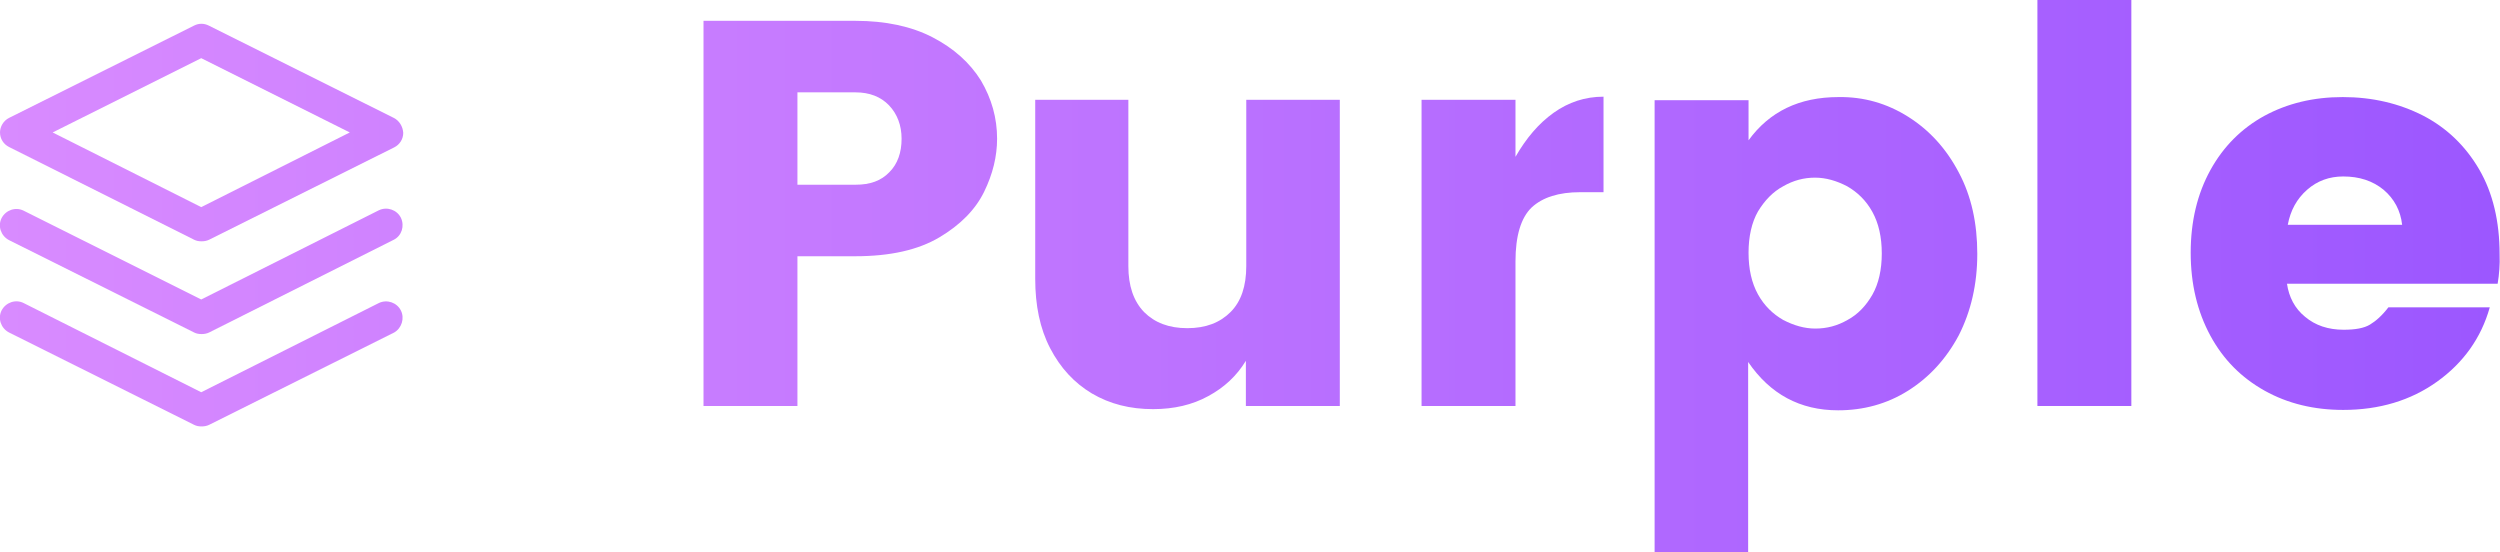
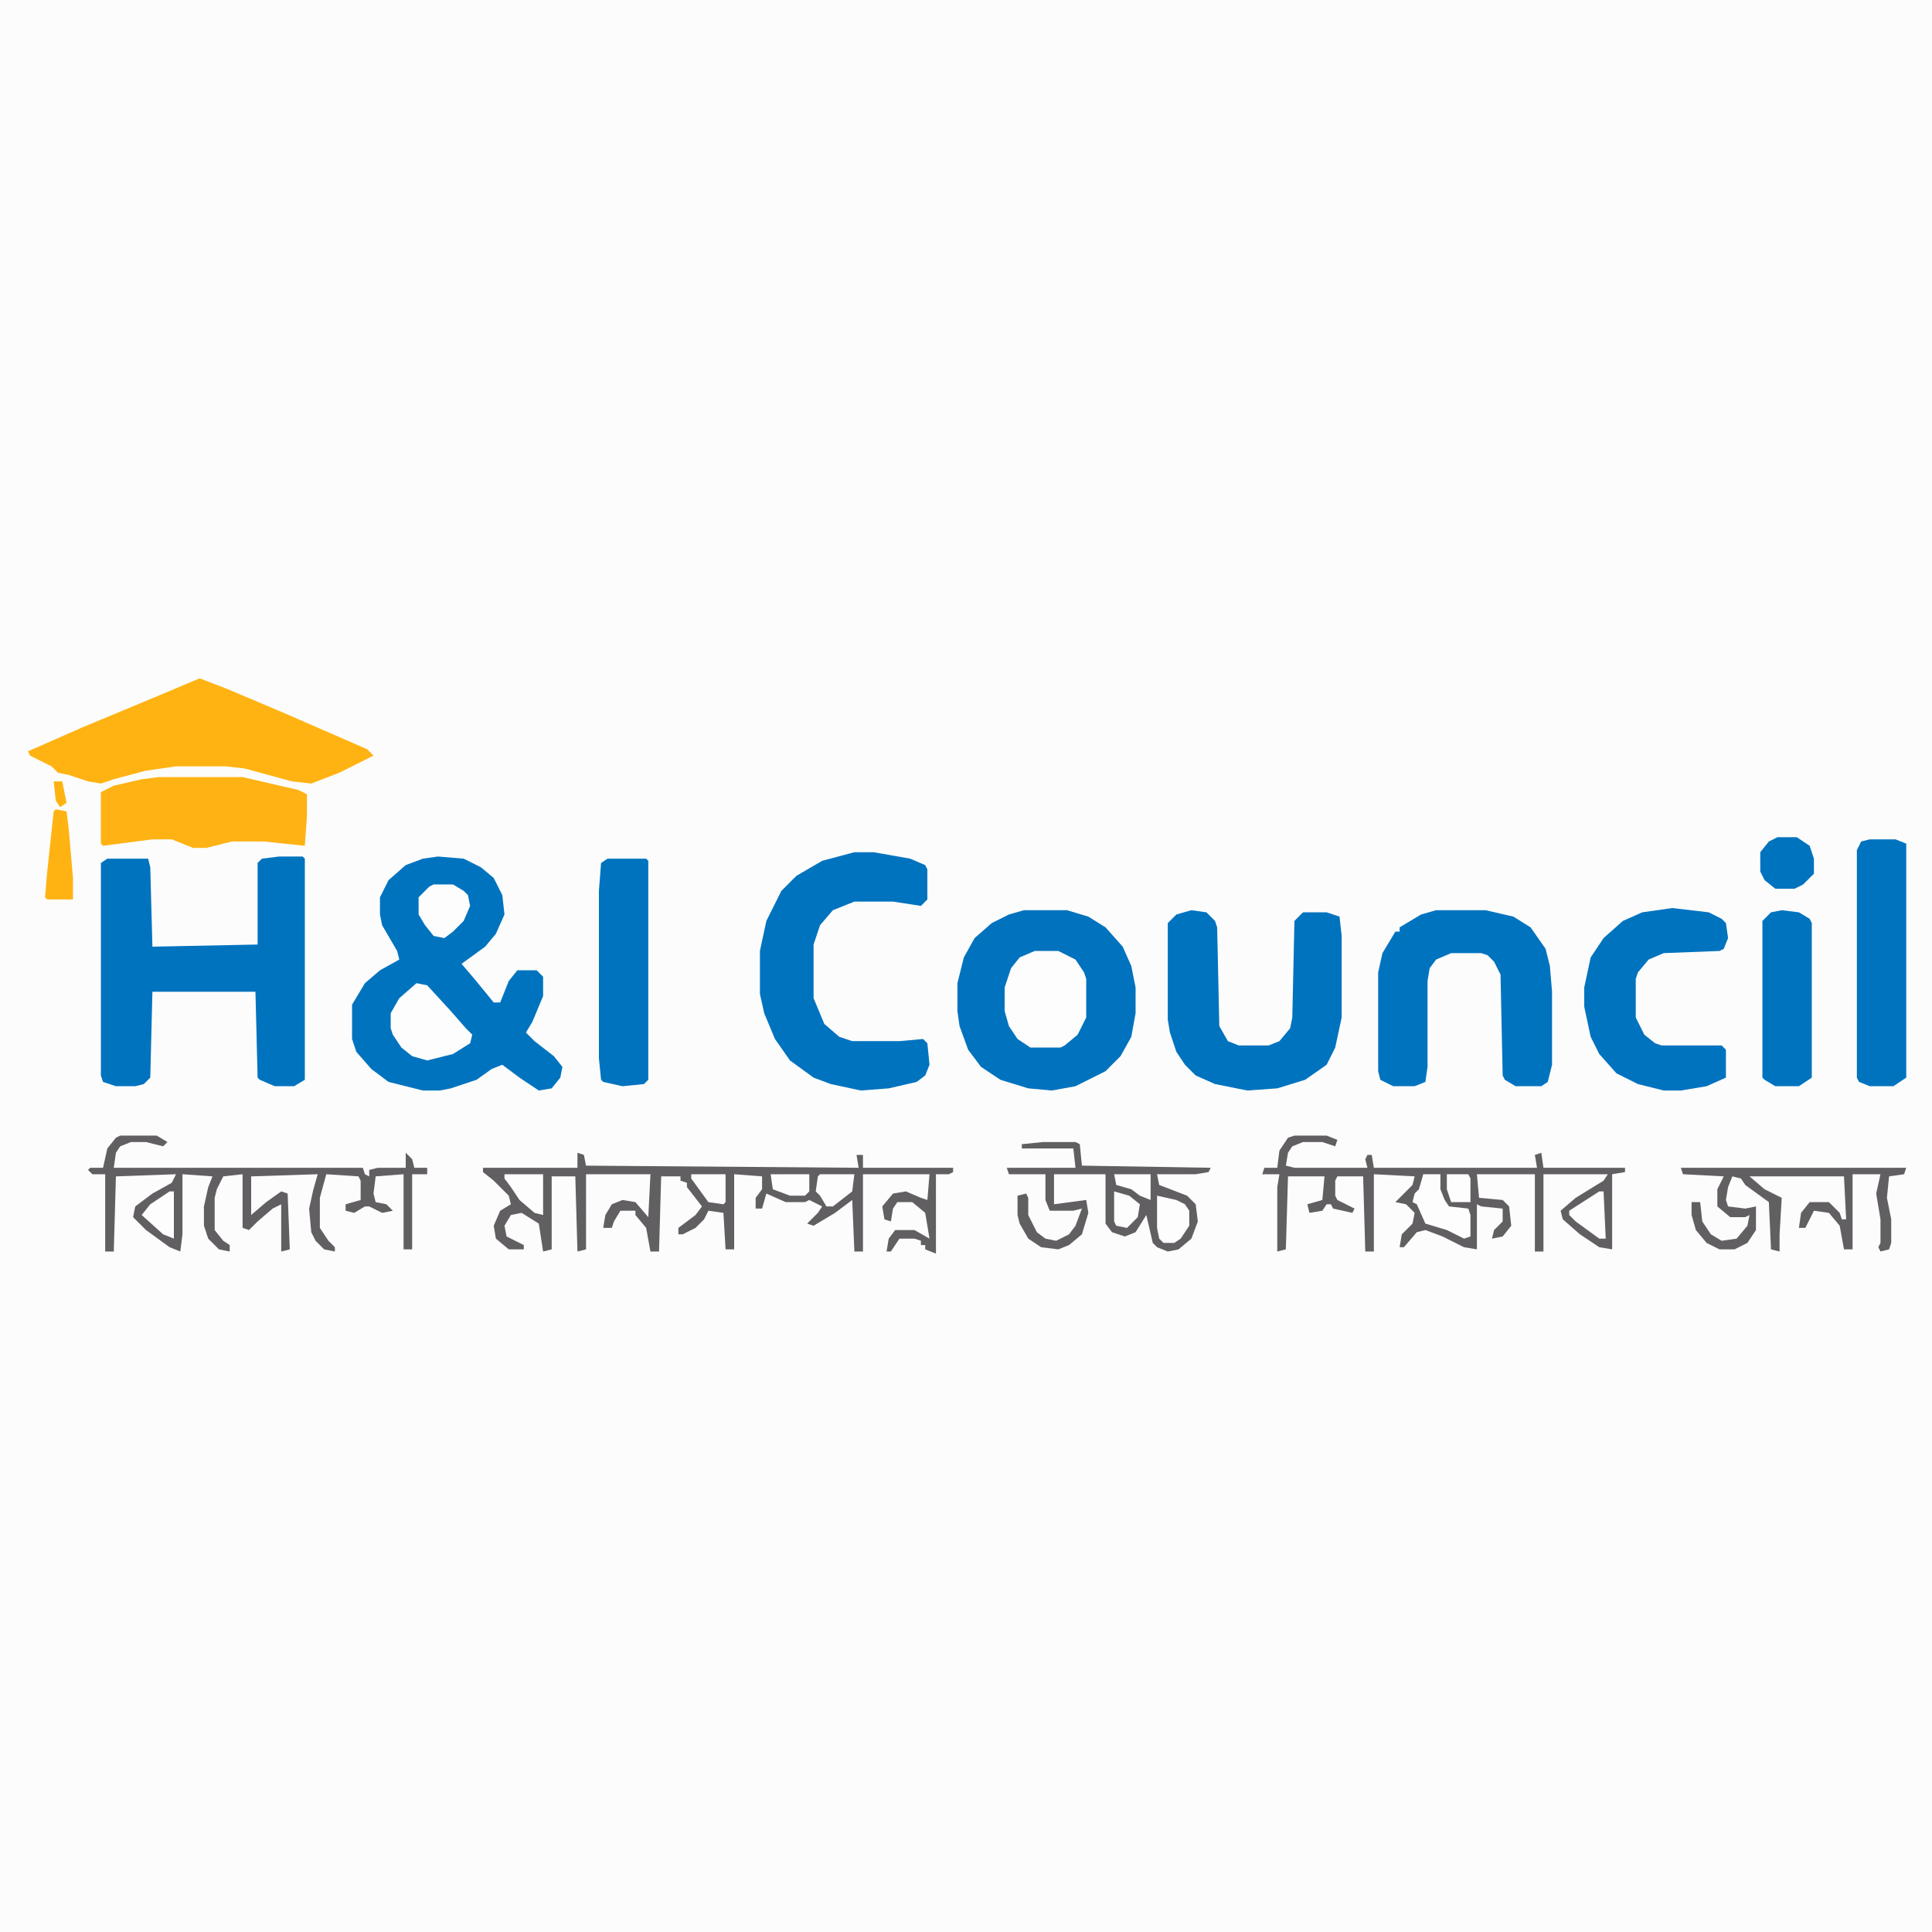
- <svg xmlns="http://www.w3.org/2000/svg" version="1.1" id="Layer_1" x="0px" y="0px" viewBox="0 0 636.1 140.4" style="enable-background:new 0 0 636.1 140.4;" xml:space="preserve">
-   <style type="text/css">
- 	.st0{fill:url(#SVGID_1_);}
- 	.st1{fill:url(#SVGID_2_);}
- 	.st2{fill:url(#SVGID_3_);}
- 	.st3{fill:url(#SVGID_4_);}
- 	.st4{fill:url(#SVGID_5_);}
- 	.st5{fill:url(#SVGID_6_);}
- 	.st6{fill:url(#SVGID_7_);}
- 	.st7{fill:url(#SVGID_8_);}
- 	.st8{fill:url(#SVGID_9_);}
- </style>
-   <linearGradient id="SVGID_1_" gradientUnits="userSpaceOnUse" x1="-14.647" y1="54.292" x2="656.557" y2="54.292">
-     <stop offset="1.502404e-03" style="stop-color:#DA8CFF" />
-     <stop offset="1" style="stop-color:#9A55FF" />
-   </linearGradient>
-   <path class="st0" d="M202.9,65.2v38.1h-23.9v-98h38.7c7.6,0,14.2,1.4,19.6,4.2c5.4,2.8,9.5,6.5,12.3,11c2.7,4.6,4.1,9.5,4.1,14.8  c0,4.5-1.1,9-3.3,13.5c-2.2,4.5-6,8.4-11.4,11.6c-5.4,3.2-12.5,4.8-21.4,4.8H202.9z M226.3,43.8c2.1-2.1,3.1-5,3.1-8.5  c0-3.4-1.1-6.3-3.2-8.5c-2.1-2.2-5-3.3-8.5-3.3h-14.8V47h14.8C221.4,47,224.2,46,226.3,43.8z" />
-   <linearGradient id="SVGID_2_" gradientUnits="userSpaceOnUse" x1="-14.647" y1="64.76" x2="656.557" y2="64.76">
-     <stop offset="1.502404e-03" style="stop-color:#DA8CFF" />
-     <stop offset="1" style="stop-color:#9A55FF" />
-   </linearGradient>
-   <path class="st1" d="M340.9,25.4v77.9H317V91.8c-2.3,3.8-5.5,6.8-9.6,9c-4,2.2-8.7,3.3-14,3.3c-5.9,0-11-1.3-15.6-4  c-4.5-2.7-8-6.5-10.6-11.5c-2.6-5-3.8-10.9-3.8-17.7V25.4h23.7v42.3c0,5,1.3,8.9,4,11.7c2.7,2.7,6.3,4.1,11,4.1  c4.7,0,8.3-1.4,11-4.1c2.7-2.7,4-6.6,4-11.7V25.4H340.9z" />
-   <linearGradient id="SVGID_3_" gradientUnits="userSpaceOnUse" x1="-14.647" y1="63.922" x2="656.557" y2="63.922">
-     <stop offset="1.502404e-03" style="stop-color:#DA8CFF" />
-     <stop offset="1" style="stop-color:#9A55FF" />
-   </linearGradient>
-   <path class="st2" d="M395.3,28.7c3.8-2.7,8-4.1,12.7-4.1v24.3h-5.9c-5.5,0-9.6,1.3-12.4,3.9c-2.7,2.6-4.1,7.2-4.1,13.7v36.8h-23.9  V25.4h23.9v14.5C388.3,35.2,391.5,31.4,395.3,28.7z" />
-   <linearGradient id="SVGID_4_" gradientUnits="userSpaceOnUse" x1="-14.647" y1="82.485" x2="656.557" y2="82.485">
-     <stop offset="1.502404e-03" style="stop-color:#DA8CFF" />
-     <stop offset="1" style="stop-color:#9A55FF" />
-   </linearGradient>
-   <path class="st3" d="M485.5,29.7c5.4,3.4,9.7,8.1,12.9,14.2c3.2,6,4.7,12.9,4.7,20.7c0,7.7-1.6,14.6-4.7,20.7  c-3.2,6-7.5,10.7-12.9,14.1s-11.4,5-17.8,5c-9.7,0-17.3-4.1-22.9-12.3v48.4H421v-115h23.9v10.2c5.3-7.3,12.9-11,22.9-11  C474.2,24.6,480.1,26.3,485.5,29.7z M453.7,47.4c-2.6,1.4-4.7,3.6-6.4,6.4c-1.6,2.8-2.4,6.4-2.4,10.5c0,4.2,0.8,7.7,2.4,10.6  c1.6,2.9,3.8,5,6.4,6.5c2.7,1.4,5.4,2.2,8.2,2.2c2.9,0,5.6-0.7,8.2-2.2c2.6-1.4,4.7-3.6,6.3-6.4c1.6-2.8,2.4-6.4,2.4-10.5  c0-4.2-0.8-7.7-2.4-10.6c-1.6-2.9-3.8-5-6.4-6.5c-2.7-1.4-5.4-2.2-8.2-2.2C459,45.2,456.3,45.9,453.7,47.4z" />
-   <linearGradient id="SVGID_5_" gradientUnits="userSpaceOnUse" x1="-14.647" y1="51.64" x2="656.557" y2="51.64">
-     <stop offset="1.502404e-03" style="stop-color:#DA8CFF" />
-     <stop offset="1" style="stop-color:#9A55FF" />
-   </linearGradient>
-   <path class="st4" d="M542.3,0v103.3h-23.9V0H542.3z" />
-   <linearGradient id="SVGID_6_" gradientUnits="userSpaceOnUse" x1="-14.647" y1="64.411" x2="656.557" y2="64.411">
-     <stop offset="1.502404e-03" style="stop-color:#DA8CFF" />
-     <stop offset="1" style="stop-color:#9A55FF" />
-   </linearGradient>
-   <path class="st5" d="M635.5,72.2h-53.6c0.5,3.4,2,6.3,4.6,8.4c2.6,2.2,5.9,3.3,9.8,3.3c3,0,5.2-0.4,6.7-1.3c1.5-0.9,3.1-2.3,4.7-4.4  h25.8c-2.2,7.8-6.7,14.1-13.4,18.9c-6.7,4.8-14.7,7.2-23.9,7.2c-7.4,0-14.1-1.6-20-4.9c-5.9-3.3-10.5-7.9-13.8-14  c-3.3-6.1-5-13.1-5-21.1c0-8,1.7-15,5-21c3.3-6,7.9-10.6,13.7-13.8c5.9-3.2,12.5-4.8,20-4.8c7.5,0,14.3,1.6,20.4,4.7  c6,3.1,10.8,7.7,14.3,13.7c3.5,6,5.2,13.3,5.2,21.6C636.1,67.3,635.9,69.8,635.5,72.2z M611.2,57.2c-0.4-3.6-2-6.6-4.7-8.9  c-2.8-2.3-6.2-3.4-10.3-3.4c-3.5,0-6.6,1.1-9.2,3.4c-2.6,2.3-4.2,5.2-4.9,8.9H611.2z" />
-   <g>
-     <g>
-       <linearGradient id="SVGID_7_" gradientUnits="userSpaceOnUse" x1="-14.647" y1="33.748" x2="656.557" y2="33.748">
-         <stop offset="1.502404e-03" style="stop-color:#DA8CFF" />
-         <stop offset="1" style="stop-color:#9A55FF" />
-       </linearGradient>
-       <path class="st6" d="M100.2,30L53.1,6.5c-1.2-0.6-2.5-0.6-3.7,0L2.3,30C0.9,30.7,0,32.2,0,33.7c0,1.6,0.9,3,2.3,3.7L49.4,61    c0.6,0.3,1.2,0.4,1.9,0.4c0.6,0,1.3-0.1,1.9-0.4l47.1-23.5c1.4-0.7,2.3-2.1,2.3-3.7C102.5,32.2,101.6,30.7,100.2,30z M51.2,52.7    L13.4,33.7l37.8-18.9l37.8,18.9L51.2,52.7z" />
-     </g>
-   </g>
-   <g>
-     <g>
-       <linearGradient id="SVGID_8_" gradientUnits="userSpaceOnUse" x1="-14.647" y1="92.608" x2="656.557" y2="92.608">
-         <stop offset="1.502404e-03" style="stop-color:#DA8CFF" />
-         <stop offset="1" style="stop-color:#9A55FF" />
-       </linearGradient>
-       <path class="st7" d="M102,79c-1-2-3.5-2.9-5.6-1.9L51.2,99.8L6,77.1c-2-1-4.5-0.2-5.6,1.9c-1,2-0.2,4.5,1.9,5.6l47.1,23.5    c0.6,0.3,1.2,0.4,1.9,0.4c0.6,0,1.3-0.1,1.9-0.4l47.1-23.5C102.2,83.5,103,81,102,79z" />
-     </g>
-   </g>
-   <g>
-     <g>
-       <linearGradient id="SVGID_9_" gradientUnits="userSpaceOnUse" x1="-14.647" y1="69.064" x2="656.557" y2="69.064">
-         <stop offset="1.502404e-03" style="stop-color:#DA8CFF" />
-         <stop offset="1" style="stop-color:#9A55FF" />
-       </linearGradient>
-       <path class="st8" d="M102,55.4c-1-2-3.5-2.9-5.6-1.9L51.2,76.2L6,53.6c-2-1-4.5-0.2-5.6,1.9c-1,2-0.2,4.5,1.9,5.6l47.1,23.5    c0.6,0.3,1.2,0.4,1.9,0.4c0.6,0,1.3-0.1,1.9-0.4L100.2,61C102.2,60,103,57.5,102,55.4z" />
-     </g>
-   </g>
+ <svg xmlns="http://www.w3.org/2000/svg" version="1.1" viewBox="0 0 900 900" width="225" height="225">
+   <path transform="translate(0)" d="m0 0h900v900h-900z" fill="#FCFCFC" />
+   <path transform="translate(204,399)" d="m0 0 12 1 8 4 6 5 4 8 1 9-4 9-5 6-11 8 6 7 9 11h3l4-10 4-5h9l3 3v9l-5 12-3 5 4 4 9 7 4 5-1 5-4 5-6 1-9-6-8-6-5 2-7 5-12 4-5 1h-8l-16-4-8-6-7-8-2-6v-16l6-10 7-6 9-5-1-4-7-12-1-5v-8l4-8 8-7 8-3z" fill="#0073BF" />
+   <path transform="translate(130,399)" d="m0 0h11l1 1v103l-5 3h-9l-7-3-1-1-1-40h-48l-1 40-3 3-4 1h-9l-6-2-1-3v-99l3-2h19l1 4 1 37 49-1v-38l2-2z" fill="#0073BF" />
+   <path transform="translate(477,424)" d="m0 0h20l10 3 8 5 8 9 4 9 2 10v12l-2 11-5 9-7 7-14 7-11 2-11-1-13-4-9-6-6-8-4-11-1-7v-13l3-12 5-9 8-7 8-4z" fill="#0072BE" />
+   <path transform="translate(93,316)" d="m0 0 13 5 26 11 39 17 3 3-16 8-13 5-9-1-22-6-9-1h-23l-14 2-15 4-6 2-6-1-9-3-5-1-3-3-10-5-1-2 25-11 36-15z" fill="#FFB313" />
+   <path transform="translate(398,397)" d="m0 0h9l17 3 7 3 1 2v14l-3 3-13-2h-18l-10 4-6 7-3 9v25l5 12 7 6 6 2h22l11-1 2 2 1 10-2 5-4 3-13 3-13 1-14-3-8-3-11-8-7-10-5-12-2-9v-20l3-14 7-14 7-7 12-7z" fill="#0073BF" />
+   <path transform="translate(669,424)" d="m0 0h23l13 3 8 5 7 10 2 8 1 12v34l-2 8-3 2h-12l-5-3-1-2-1-47-3-6-3-3-3-1h-14l-7 3-3 4-1 6v40l-1 7-5 2h-10l-6-3-1-4v-46l2-9 6-10h2v-2l10-6z" fill="#0073BF" />
+   <path transform="translate(555,424)" d="m0 0 7 1 4 4 1 3 1 46 4 7 5 2h14l5-2 5-6 1-5 1-45 4-4h11l6 2 1 9v38l-3 14-4 8-10 7-13 4-14 1-15-3-9-4-5-5-4-6-3-9-1-6v-45l4-4z" fill="#0073BF" />
+   <path transform="translate(269,537)" d="m0 0 3 1 1 5 127 1-1-6h3v6h42v2l-2 1h-6v37l-5-2v-2h-2v-2l-3-1h-7l-4 6h-2l1-6 3-4h9l7 4-2-12-6-5h-7l-2 3-1 6-3-1-1-6 5-6 6-1 7 3 3 1 1-12h-31v36h-4l-1-24-8 6-10 6-3-1 5-5 2-3-6-3-2 1h-9l-9-4-2 7h-3v-5l3-4v-6l-13-1v35h-4l-1-17-7-1-2 4-4 4-6 3h-2v-3l8-6 3-4-7-9v-2l-3-1v-2h-9l-1 35h-4l-2-11-5-6v-2h-7l-3 5-1 3h-4l1-6 3-5 5-2 6 1 6 7 1-20h-30v35l-4 1-1-35h-11v34l-4 1-2-13-8-5-5 1-3 5 1 5 8 4v2h-7l-6-5-1-6 3-7 5-3-1-4-7-7-5-4v-2h44z" fill="#615F62" />
+   <path transform="translate(779,423)" d="m0 0 17 2 6 3 2 2 1 7-2 5-2 1-26 1-7 3-5 6-1 3v18l4 8 5 4 3 1h28l2 2v13l-9 4-12 2h-8l-12-3-10-5-8-9-4-8-3-14v-9l3-14 6-9 9-8 9-4z" fill="#0073BF" />
+   <path transform="translate(603,529)" d="m0 0h15l5 2-1 3-6-2h-9l-5 2-2 3-1 6 4 1h34l-1-4 1-2h2l1 6h76l-1-6 3-1 1 7h38v2l-6 1v35l-6-1-9-6-8-7-1-4 7-6 13-8 2-3h-30v36h-4v-36h-27l1 11 11 1 3 3 1 9-4 5-5 1 1-4 4-4v-6l-10-1-2-1v21l-6-1-10-5-8-3-4 1-6 7h-2l1-6 5-5 1-5-4-4-5-1 8-8 1-4-19-1v36h-4l-1-35h-12l-1 2v7l1 2 8 4-1 2-9-2-1-2h-2l-2 3-6 1-1-4 7-2 1-11h-17l-1 34-4 1v-30l1-6h-8l1-3h6l1-8 4-6z" fill="#625F62" />
+   <path transform="translate(74,362)" d="m0 0h39l26 6 4 2v10l-1 14-19-2h-15l-12 3h-6l-10-4h-9l-23 3-1-1v-24l6-3 13-3z" fill="#FEB213" />
+   <path transform="translate(871,391)" d="m0 0h12l5 2v109l-6 4h-11l-5-2-1-2v-106l2-4z" fill="#0073BF" />
+   <path transform="translate(283,400)" d="m0 0h18l1 1v102l-2 2-10 1-9-2-1-1-1-10v-78l1-13z" fill="#0073BF" />
+   <path transform="translate(56,529)" d="m0 0h17l5 3-2 2-8-2h-7l-5 2-2 3-1 7h116l1 3 2 1v-3l4-1h13v-7l3 3 1 4h6v3h-7v35h-4v-35l-13 1-1 8 1 4 5 1 3 3-5 1-6-3h-2l-5 3-4-1v-3l7-2v-9l-1-2-15-1-3 11v14l4 6 3 3v2l-5-1-4-4-2-4-1-11 2-9 2-7-31 1v18l7-6 7-5 3 1 1 26-4 1v-22l-4 2-7 6-4 4-3-1v-25l-9 1-3 6-1 4v15l4 5 3 2v3l-5-1-5-5-2-6v-9l2-9 2-5-14-1v28l-1 8-5-2-11-8-6-6 1-5 8-6 9-5 2-4-28 1-1 35h-4v-36h-6l-2-2 1-1h6l2-9 4-5z" fill="#625F62" />
+   <path transform="translate(830,424)" d="m0 0 8 1 5 3 1 2v72l-6 4h-11l-5-3-1-1v-73l4-4z" fill="#0073BF" />
+   <path transform="translate(486,532)" d="m0 0h15l2 1 1 10 60 1-1 2-6 1h-18l1 5 13 5 4 4 1 8-3 8-6 5-5 1-5-2-2-2-3-13-5 8-5 2-6-2-3-4v-23h-24v14l15-2 1 6-3 10-6 5-5 2-8-1-6-4-4-7-1-4v-9l4-1 1 2v8l4 8 4 3 5 1 6-3 3-4 3-8-4 1h-11l-2-5v-12h-17l-1-3h32l-1-9h-24v-2z" fill="#625F62" />
+   <path transform="translate(482,443)" d="m0 0h11l8 4 4 6 1 3v18l-4 8-6 5-2 1h-14l-6-4-4-6-2-7v-11l3-9 4-5z" fill="#FDFDFD" />
+   <path transform="translate(783,544)" d="m0 0h105l-1 3-7 1-1 10 2 10v11l-1 3-4 1-1-2 1-2v-11l-2-12 2-9h-13v35h-4l-2-11-5-6-7-1-4 8h-3l1-7 4-5h9l5 5 1 3h2l-1-20h-44l7 6 8 4-1 17v8l-4-1-1-22-11-8-2-3-4-1-2 5-1 6 1 3 8 1 5-1v11l-4 6-6 3h-7l-6-3-5-6-2-7v-6h4l1 9 4 6 5 3 7-1 5-6 1-5-2 1h-7l-6-5v-8l3-6-19-1z" fill="#615F62" />
+   <path transform="translate(194,458)" d="m0 0 5 1 11 12 7 8 3 3-1 4-8 5-12 3-7-2-5-4-4-6-1-3v-7l4-7z" fill="#FDFDFD" />
+   <path transform="translate(828,390)" d="m0 0h9l6 4 2 6v7l-5 5-4 2h-9l-5-4-2-4v-9l4-5z" fill="#0073BF" />
+   <path transform="translate(202,412)" d="m0 0h9l5 3 2 2 1 5-3 7-5 5-4 3-5-1-4-5-3-5v-8l5-5z" fill="#FDFDFD" />
+   <path transform="translate(663,547)" d="m0 0h8v7l2 5 2 3 9 1 1 3v10l-3 1-8-4-10-3-4-9-2-1 1-4 2-2z" fill="#FDFDFD" />
+   <path transform="translate(26,377)" d="m0 0 5 1 1 8 2 23v10h-12l-1-1 1-12 3-28z" fill="#FFB313" />
+   <path transform="translate(539,557)" d="m0 0 9 2 4 2 2 3v7l-4 6-3 2h-5l-2-2-1-5z" fill="#FDFDFD" />
+   <path transform="translate(235,547)" d="m0 0h18v19l-4-1-7-6-4-6-3-4z" fill="#FDFDFD" />
+   <path transform="translate(745,555)" d="m0 0h2l1 22h-3l-11-8-3-3v-2z" fill="#FDFDFD" />
+   <path transform="translate(382,547)" d="m0 0h16l-1 8-9 7h-3l-3-5-2-2 1-7z" fill="#FDFDFD" />
+   <path transform="translate(79,555)" d="m0 0h2v22l-5-2-10-9 4-5z" fill="#FDFDFD" />
+   <path transform="translate(322,547)" d="m0 0h16v13l-1 1-7-1-8-11z" fill="#FDFDFD" />
+   <path transform="translate(359,547)" d="m0 0h18v8l-2 2h-7l-8-3z" fill="#FDFDFD" />
+   <path transform="translate(519,555)" d="m0 0 7 2 5 4-1 6-5 5-5-1-1-2z" fill="#FDFDFD" />
+   <path transform="translate(674,547)" d="m0 0h10l1 2v11h-9l-2-6z" fill="#FDFDFD" />
+   <path transform="translate(519,547)" d="m0 0h17v12l-5-2-4-3-7-2z" fill="#FDFDFD" />
+   <path transform="translate(25,364)" d="m0 0h4l2 10-3 2-2-3z" fill="#FFB313" />
</svg>
